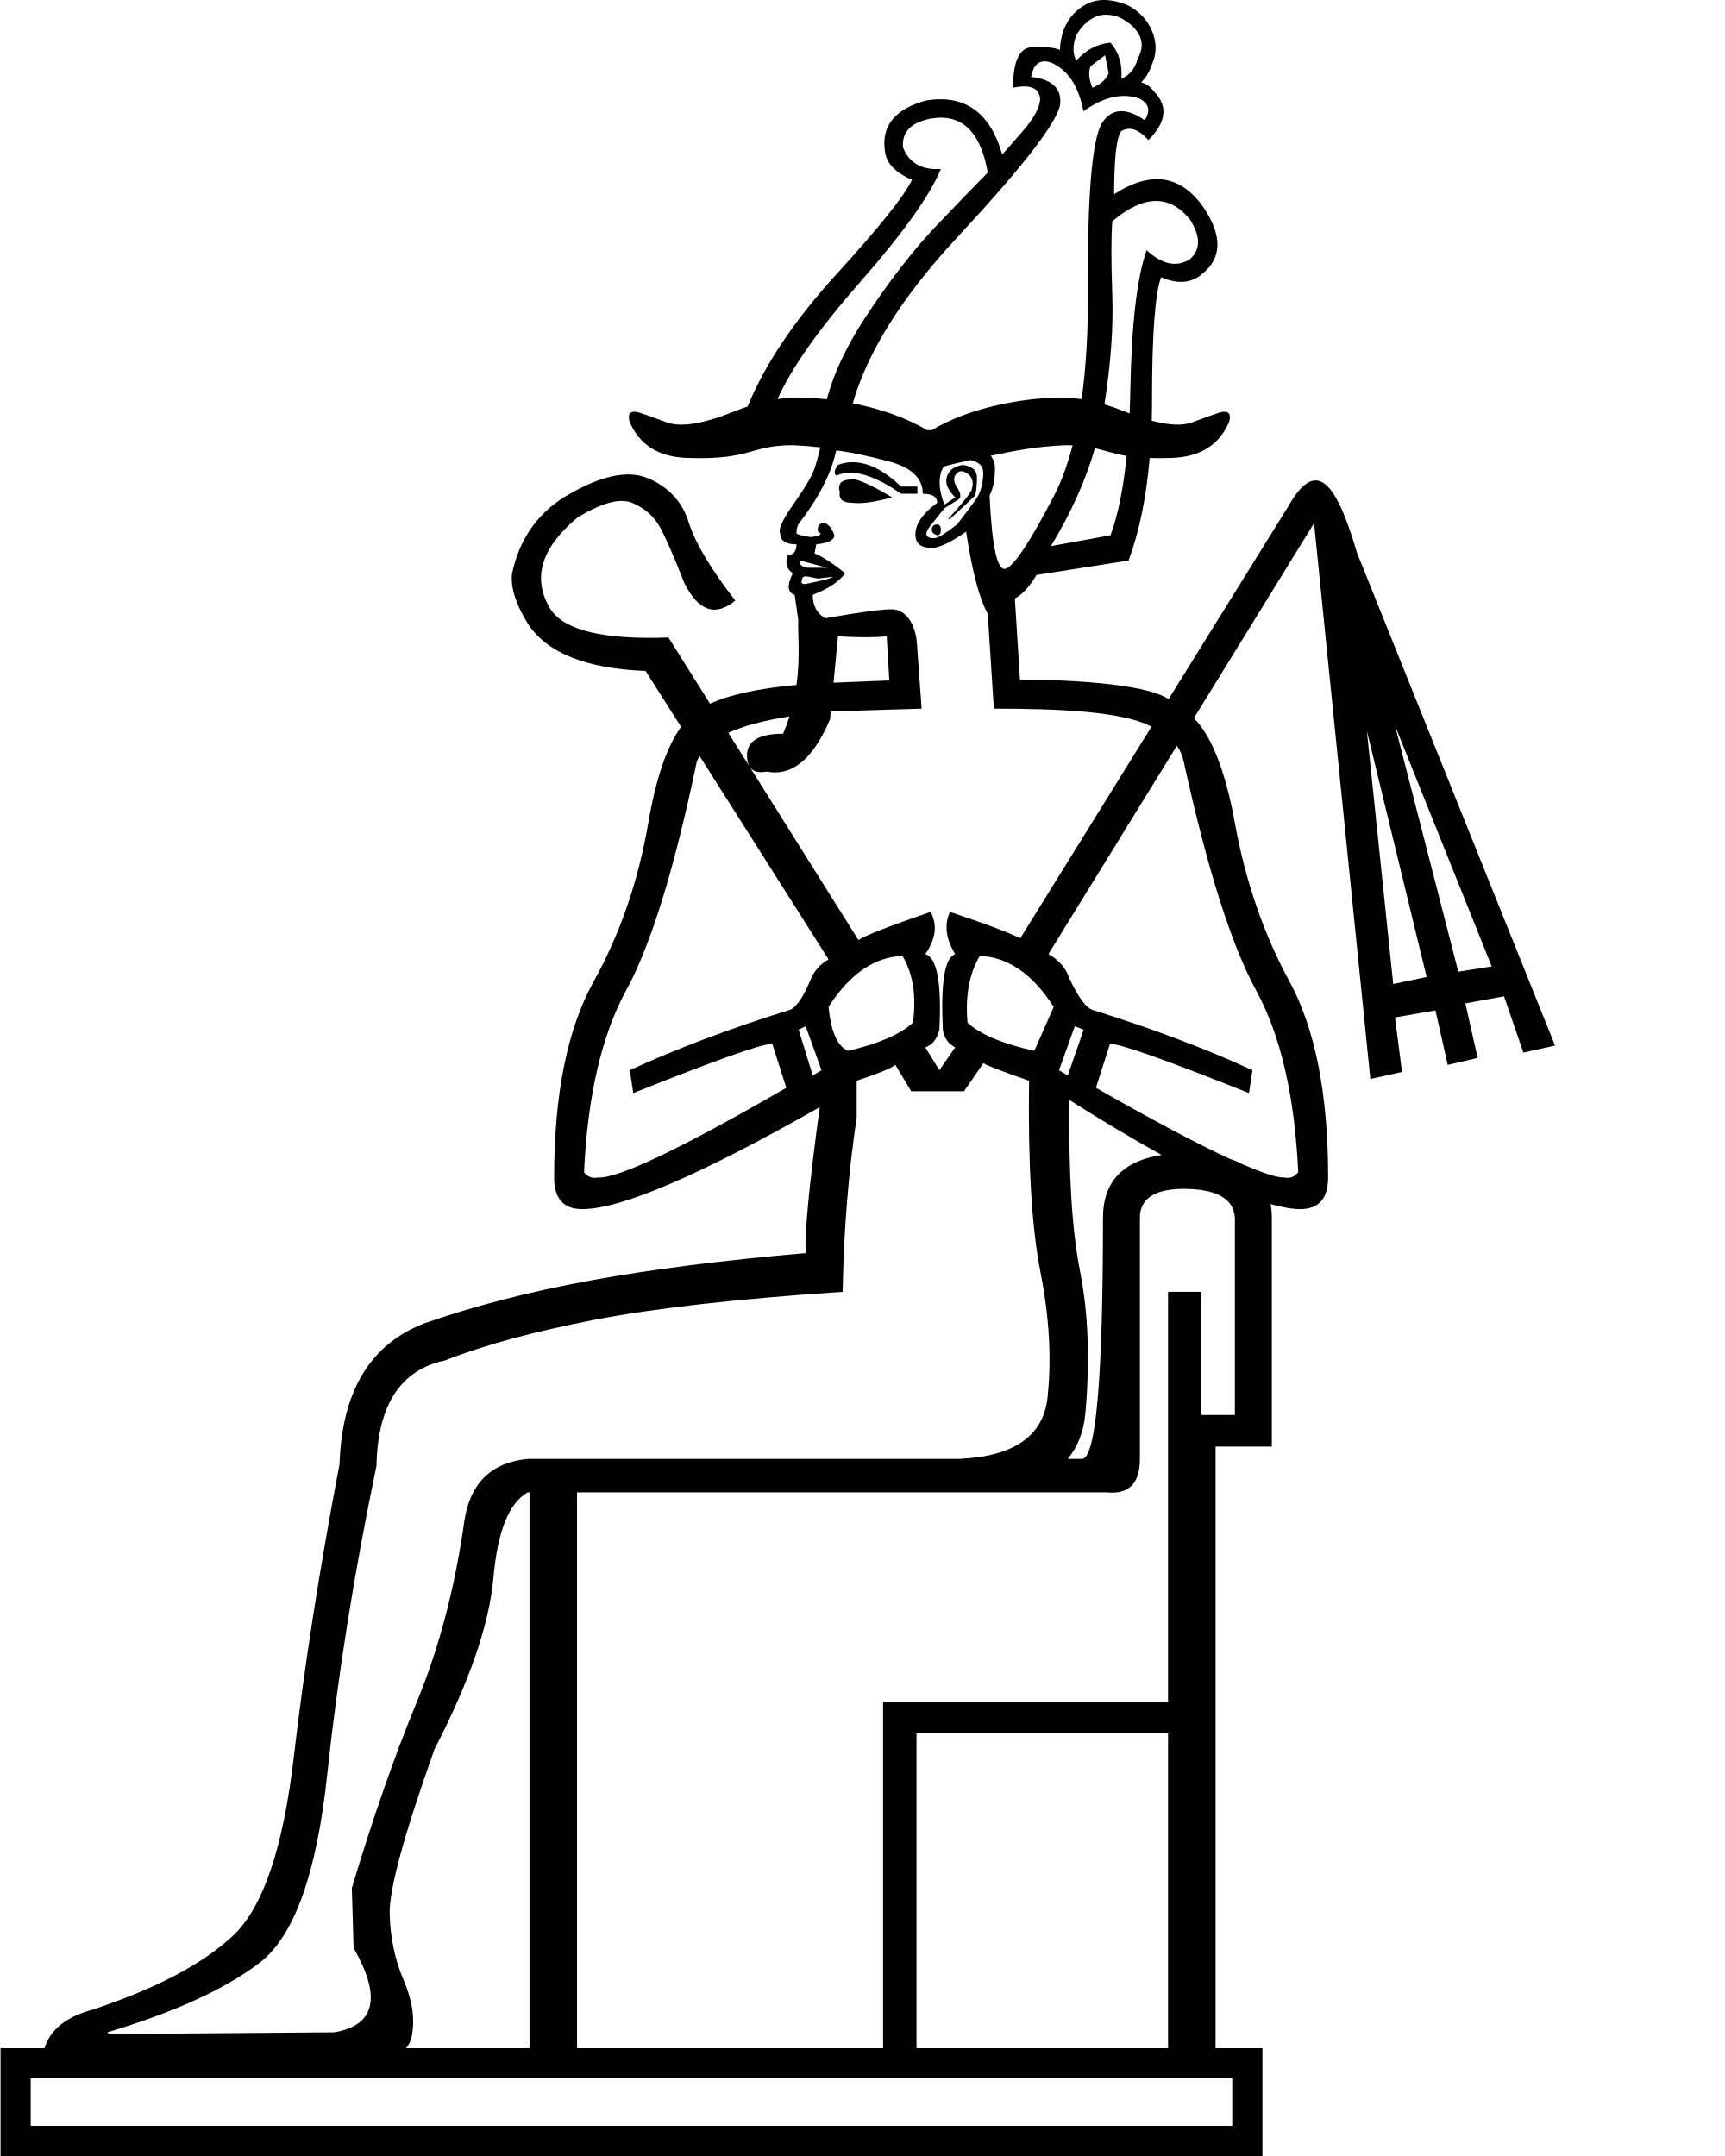
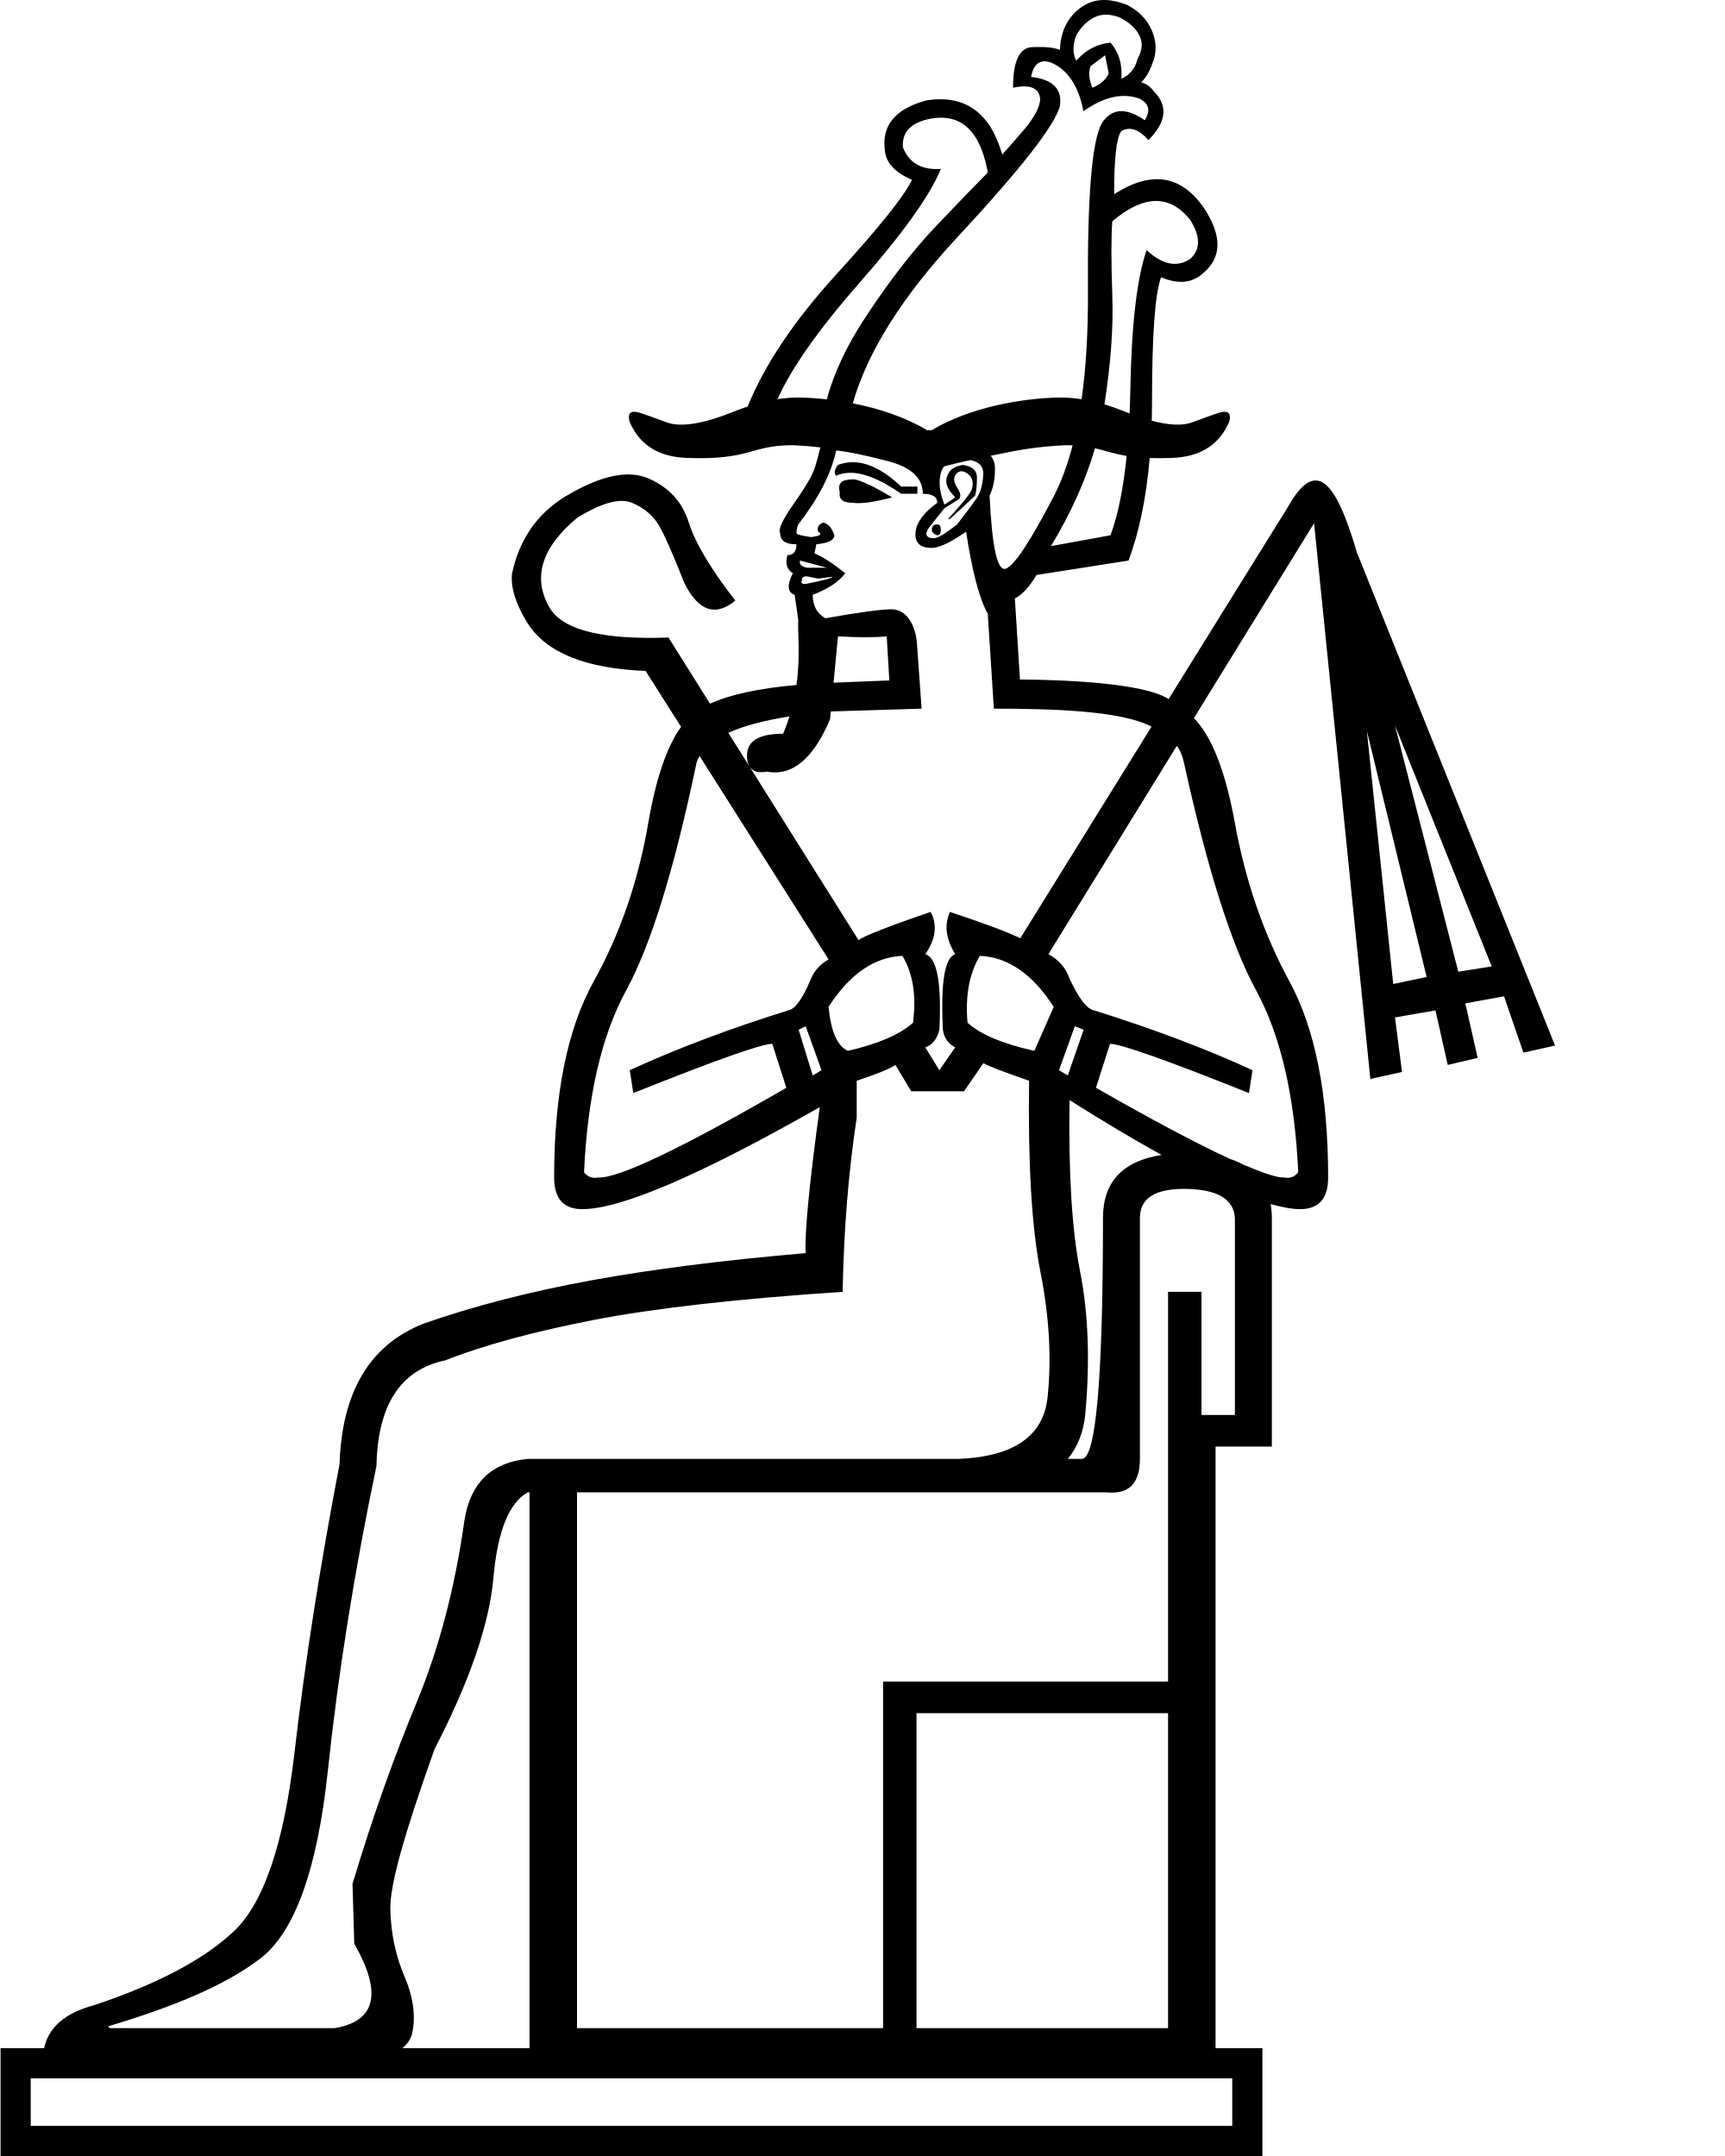
<svg xmlns="http://www.w3.org/2000/svg" width="800" height="1000" version="1.1" id="svg1">
  <defs id="defs1" />
-   <path id="path2275" style="fill:#000000;stroke:none;stroke-width:37.014" d="M 512.508 0.006 C 509.439 -0.064 506.65 0.529 504.139 1.783 C 499.116 4.294 495.488 8.34 493.258 13.92 C 492.141 17.268 491.584 20.336 491.584 23.127 C 488.794 22.021 484.468 21.608 478.609 21.871 C 472.751 22.15 469.82 28.428 469.82 40.703 C 477.632 39.029 481.82 40.702 482.377 45.725 C 482.377 49.63 479.586 54.792 474.006 61.209 C 468.425 67.626 465.358 71.115 464.801 71.672 C 459.221 52.142 447.503 43.769 429.646 46.561 C 415.139 50.466 408.721 58.28 410.395 69.998 C 410.952 75.578 415.137 80.041 422.949 83.389 C 419.601 90.643 407.883 105.291 387.795 127.332 C 368.366 148.649 354.68 169.054 346.734 188.545 C 344.727 189.215 342.69 189.965 340.625 190.797 C 326.176 196.618 315.692 198.318 309.172 195.893 C 302.652 193.466 298.333 191.929 296.219 191.283 C 292.342 190.313 290.935 191.767 291.99 195.648 C 296.572 206.323 305.384 211.906 318.424 212.391 C 348.597 213.514 347.52 206.494 367.734 206.494 C 372.413 206.705 376.535 207.038 380.469 207.5 C 379.563 211.321 378.659 214.591 377.752 217.309 C 376.636 220.656 373.428 226.098 368.127 233.631 C 362.827 241.164 360.73 245.767 361.848 247.441 C 361.848 250.79 364.361 252.463 369.383 252.463 C 369.383 255.811 367.988 257.484 365.197 257.484 C 364.08 261.39 364.914 264.18 367.705 265.854 C 364.914 271.434 365.193 274.781 368.541 275.898 L 370.215 287.617 C 369.845 292.79 371.286 303.944 369.387 317.695 C 351.715 319.299 338.392 322.205 329.287 326.379 L 310.02 295.695 C 280.107 296.783 261.888 292.432 255.361 282.643 C 246.659 268.502 250.738 254.361 267.598 240.221 C 279.019 233.15 287.586 230.838 293.297 233.285 C 299.008 235.733 303.222 239.404 305.941 244.299 C 308.661 249.194 312.467 257.895 317.361 270.404 C 323.888 283.457 331.774 286.177 341.02 278.562 C 329.598 263.878 322.392 251.777 319.4 242.26 C 316.409 232.742 310.154 225.942 300.637 221.863 C 298.257 220.844 295.668 220.258 292.863 220.105 C 284.45 219.647 274.126 223.089 261.889 230.432 C 248.836 238.59 240.677 250.554 237.414 266.326 C 236.87 272.853 239.317 280.466 244.756 289.168 C 253.458 302.765 271.679 310.108 299.416 311.195 L 315.861 337.133 C 309.27 346.262 304.185 361.1 300.637 381.762 C 296.014 408.683 287.587 433.159 275.35 455.186 C 263.113 477.212 256.992 507.532 256.992 546.146 C 256.992 555.936 261.343 560.83 270.045 560.83 C 287.993 560.83 324.703 545.058 380.178 513.514 C 375.283 549.409 373.108 571.981 373.652 581.227 C 335.582 584.49 302.404 588.706 274.123 593.873 C 245.842 599.04 220.009 605.699 196.623 613.857 C 171.605 623.647 158.553 645.403 157.465 679.123 C 148.219 727.527 141.149 772.805 136.254 814.955 C 131.359 857.105 121.976 884.705 108.107 897.758 C 94.239 910.811 72.623 922.232 43.254 932.021 C 30.831 935.334 23.294 941.327 20.645 950 L 0.252 950 L 0.252 1000 L 585.477 1000 L 585.477 950 L 563.736 950 L 563.736 670.965 L 589.842 670.965 L 589.842 564.91 C 589.842 562.626 589.622 560.51 589.285 558.484 C 594.517 559.93 599.178 560.83 602.895 560.83 C 611.596 560.83 615.945 555.936 615.945 546.146 C 615.945 507.532 609.965 477.212 598 455.186 C 586.035 433.159 577.602 408.683 572.707 381.762 C 568.33 357.69 561.984 341.506 553.693 333.088 L 609.422 242.668 L 635.525 500.461 L 650.211 497.197 L 646.947 471.91 L 665.711 468.645 L 671.422 493.936 L 685.289 490.672 L 679.58 465.383 L 697.527 462.121 L 706.5 488.225 L 721.186 484.963 L 629.316 256.324 C 618.983 220.973 609.691 213.028 597.182 235.326 L 541.961 324.262 C 530.247 316.553 491.584 315.303 473.02 315.158 L 470.662 277.572 C 474.01 275.898 477.357 272.272 480.705 266.691 L 523.393 259.996 C 528.358 246.629 531.623 230.777 533.189 212.443 C 536.203 212.544 539.64 212.539 543.621 212.391 C 556.661 211.906 565.473 206.323 570.055 195.648 C 571.11 191.767 569.701 190.313 565.824 191.283 C 563.71 191.929 559.393 193.466 552.873 195.893 C 548.453 197.537 542.209 197.285 534.145 195.139 C 534.23 191.989 534.273 188.779 534.273 185.504 C 534.273 155.372 535.668 136.398 538.459 128.586 C 546.271 131.934 552.689 131.378 557.711 126.914 C 566.637 119.66 566.915 109.615 558.545 96.781 C 547.943 81.157 533.994 78.926 516.695 90.086 C 516.695 73.346 517.812 63.58 520.043 60.789 C 523.949 58.557 528.134 59.953 532.598 64.975 C 540.966 56.605 541.803 49.073 535.107 42.377 C 533.433 40.144 531.479 38.748 529.248 38.191 C 531.479 35.96 533.152 33.17 534.27 29.822 C 536.5 24.8 536.5 19.637 534.27 14.336 C 532.037 9.035 528.133 4.992 522.553 2.201 C 518.926 0.807 515.577 0.075 512.508 0.006 z M 512.92 6.805 C 514.873 6.805 516.965 7.224 519.197 8.061 C 523.661 10.292 526.73 13.082 528.404 16.43 C 530.082 19.778 529.801 23.404 527.57 27.311 L 527.568 27.311 C 526.452 31.775 523.941 34.844 520.035 36.518 C 520.593 29.822 518.92 24.241 515.014 19.777 C 508.876 20.336 503.575 23.127 499.111 28.148 C 497.437 24.801 497.437 20.894 499.111 16.43 C 501.344 12.524 504.133 9.735 507.48 8.061 C 509.154 7.224 510.967 6.805 512.92 6.805 z M 512.504 25.637 L 514.178 34.006 C 513.062 36.796 510.55 39.029 506.645 40.703 C 504.974 36.797 504.691 33.449 505.809 30.658 L 512.504 25.637 z M 484.773 28.455 C 485.578 28.494 486.451 28.672 487.393 28.986 C 495.205 32.334 500.228 39.866 502.459 51.584 C 511.945 44.886 520.592 42.933 528.404 45.725 C 532.869 47.956 533.709 51.306 530.918 55.77 C 521.99 49.632 515.294 50.19 510.83 57.443 C 506.366 65.814 504.289 91.48 504.553 134.445 C 504.677 153.522 503.701 170.427 501.625 185.158 C 498.075 184.609 494.63 184.35 491.287 184.383 L 491.287 184.385 C 473.647 184.701 449.745 188.967 432.08 199.531 L 429.965 199.531 C 419.752 193.423 407.454 189.42 395.486 187.068 C 402.383 163.078 418.51 137.447 443.869 110.174 C 473.443 78.368 489.347 58 491.578 49.072 C 492.694 41.26 488.229 36.799 478.186 35.682 C 479.022 31.077 480.958 28.672 483.992 28.463 C 484.245 28.445 484.505 28.442 484.773 28.455 z M 437.137 54.592 C 448.183 54.958 455.17 63.441 458.1 80.041 C 453.077 85.063 445.127 93.293 434.246 104.732 C 423.365 116.171 412.345 130.401 401.186 147.42 C 392.657 160.427 386.732 173.025 383.418 185.217 C 378.977 184.723 374.71 184.456 370.758 184.385 L 370.758 184.383 C 367.463 184.35 364.066 184.602 360.57 185.135 C 367.143 170.554 379.845 152.542 398.674 131.098 C 418.762 108.22 431.316 90.643 436.338 78.367 C 427.41 78.925 421.551 75.578 418.76 68.324 C 418.202 61.07 422.666 56.606 432.152 54.932 C 433.896 54.653 435.559 54.539 437.137 54.592 z M 535.73 93.225 C 541.729 93.085 547.101 95.944 551.844 101.803 C 556.866 109.615 556.866 115.755 551.844 120.219 C 545.706 124.125 539.01 122.729 531.756 116.033 C 527.293 128.867 524.779 150.348 524.223 180.48 C 524.151 184.367 524.036 188.13 523.881 191.766 C 523.073 191.457 522.252 191.133 521.418 190.797 C 518.281 189.533 515.213 188.457 512.209 187.566 C 515.167 168.582 516.377 151.712 515.852 136.957 C 515.295 121.333 515.295 109.895 515.852 102.641 L 515.852 102.639 C 523.105 96.502 529.732 93.364 535.73 93.225 z M 494.311 206.494 C 495.417 206.494 496.46 206.515 497.447 206.555 C 495.097 215.614 492.165 223.524 488.65 230.283 C 477.77 251.208 470.377 262.366 466.471 263.762 C 462.564 265.157 460.055 253.857 458.938 229.863 L 458.934 229.863 C 460.608 226.515 461.445 222.33 461.445 217.309 C 461.445 214.97 460.784 213 459.461 211.396 C 472.192 208.691 481.004 207.093 494.311 206.494 z M 507.814 207.896 C 512.596 208.985 516.461 210.471 522.51 211.459 C 520.982 226.641 518.484 238.914 515.016 248.277 L 487.395 253.301 C 496.688 237.947 503.495 222.812 507.814 207.896 z M 387.793 208.939 C 393.373 209.497 401.462 211.17 412.064 213.961 C 422.666 216.751 427.969 221.773 427.969 229.027 C 432.434 229.027 434.664 230.42 434.664 233.211 C 428.526 237.675 425.176 242.14 424.619 246.604 C 424.061 251.628 426.572 254.137 432.152 254.137 C 435.5 254.137 440.801 251.626 448.055 246.604 C 450.845 265.017 454.193 277.713 458.1 284.688 L 460.91 328.594 L 461.006 328.578 L 460.99 328.689 C 490.233 328.689 520.684 329.877 534.029 337.055 L 473.18 435.197 C 467.741 432.478 456.865 428.4 440.549 422.961 C 437.829 428.944 438.645 435.471 442.996 442.541 C 438.101 444.173 436.197 455.864 437.285 477.619 C 437.829 481.426 439.733 484.146 442.996 485.777 L 435.654 496.385 L 429.127 485.777 C 432.39 484.69 434.567 481.97 435.654 477.619 C 436.742 455.864 434.566 444.173 429.127 442.541 C 434.022 435.471 434.839 428.944 431.576 422.961 C 412.541 429.487 401.39 433.84 398.127 436.016 L 337.766 339.883 C 344.796 336.715 354.219 334.172 366.152 332.287 C 365.328 334.926 364.347 337.61 363.186 340.32 C 352.026 340.32 346.445 343.669 346.445 350.365 C 346.445 356.502 349.514 359.014 355.652 357.896 C 367.37 360.128 377.135 352.039 384.947 333.625 L 385.293 330.012 C 385.491 329.995 385.691 329.978 385.891 329.961 L 427.461 328.689 L 427.406 328.533 L 425.238 298.318 C 424.762 291.681 421.546 282.925 413.74 282.594 C 408.718 282.594 398.395 283.986 382.771 286.777 C 378.865 284.546 376.912 280.918 376.912 275.896 C 384.166 273.106 389.189 269.76 391.98 265.854 C 386.4 261.39 381.656 258.32 377.75 256.646 L 378.586 252.461 C 384.165 251.902 386.955 250.506 386.955 248.275 C 385.839 244.929 384.164 242.973 381.934 242.416 C 379.688 242.975 378.867 244.371 379.424 246.602 C 381.656 247.719 380.54 248.557 376.076 249.113 C 372.172 248.557 369.938 247.998 369.381 247.441 C 369.381 245.766 369.658 244.373 370.215 243.256 C 379.701 230.98 385.562 219.541 387.793 208.939 z M 450.004 213.412 C 454.219 214.177 456.21 216.451 456 220.236 C 455.722 224.979 454.605 228.744 452.652 231.535 C 450.7 234.325 447.769 238.23 443.863 243.252 C 438.841 247.16 435.494 249.268 433.82 249.531 C 432.145 249.813 430.892 249.53 430.053 248.695 C 429.218 247.858 429.635 246.323 431.309 244.092 L 438.006 235.723 L 444.701 231.537 C 445.818 230.421 445.539 228.607 443.865 226.098 C 442.191 223.587 442.054 221.492 443.449 219.818 C 444.844 218.144 446.658 218.144 448.889 219.818 C 451.119 221.492 451.68 224.004 450.562 227.352 C 449.447 229.583 445.82 234.048 439.682 240.744 L 440.521 240.744 C 446.659 235.164 450.564 231.537 452.238 229.863 C 452.814 227.631 453.078 224.84 453.078 221.492 C 453.078 218.146 450.847 216.192 446.383 215.635 C 443.593 216.192 441.641 217.169 440.523 218.564 C 439.406 219.959 438.85 221.494 438.85 223.168 C 438.85 225.4 440.242 227.91 443.033 230.701 L 438.012 234.049 L 438.004 234.047 C 435.773 228.467 435.211 223.583 436.328 219.398 C 436.648 218.198 437.153 217.172 437.84 216.316 C 441.604 215.291 446.075 214.268 450.004 213.412 z M 395.48 214.379 C 393.144 214.379 390.859 214.798 388.627 215.635 C 386.953 217.865 386.676 219.539 387.793 220.656 C 395.047 217.308 405.09 220.099 417.924 229.027 L 425.457 229.027 L 425.457 225.678 L 417.924 225.678 L 417.922 225.678 C 409.97 218.145 402.49 214.379 395.48 214.379 z M 396.162 222.328 C 392.815 222.328 390.72 222.887 389.885 224.004 C 389.05 225.12 388.908 226.514 389.465 228.188 C 388.907 231.535 390.86 233.211 395.324 233.211 C 399.23 233.771 405.37 232.932 413.74 230.701 L 413.738 230.699 C 405.368 225.677 399.51 222.885 396.162 222.328 z M 434.664 243.256 C 432.986 243.256 432.152 244.092 432.152 245.766 C 432.152 246.879 432.99 247.717 434.664 248.273 C 435.781 248.273 436.338 247.44 436.338 245.766 C 436.338 244.092 435.781 243.256 434.664 243.256 z M 371.053 259.996 L 383.607 263.344 L 374.4 263.344 C 371.609 262.787 370.496 261.67 371.053 259.996 z M 373.773 267.32 C 374.192 267.32 374.681 267.39 375.238 267.529 L 379.422 268.363 L 386.117 267.529 C 386.117 268.086 381.932 269.203 373.562 270.877 C 371.889 270.877 371.334 270.32 371.891 269.203 C 371.891 267.948 372.518 267.32 373.773 267.32 z M 388.629 295.15 C 398.115 295.707 405.648 295.707 411.229 295.15 L 412.439 315.6 L 386.572 316.648 L 388.629 295.15 z M 646.947 336.486 L 691.816 448.25 L 676.316 450.699 L 646.947 336.486 z M 633.895 338.932 L 661.631 453.145 L 646.131 456.408 L 633.895 338.932 z M 545.766 345.947 C 547.26 347.873 548.338 350.337 549.051 353.617 C 559.928 403.109 571.077 438.325 582.498 459.264 C 593.919 480.203 600.447 508.35 602.078 543.701 C 600.446 545.877 598.27 546.69 595.551 546.146 C 592.315 546.349 585.304 543.883 576.428 540.1 C 574.596 539.087 572.57 538.225 570.359 537.504 C 555.508 530.649 535.176 519.922 508.26 504.541 L 514.787 484.145 C 519.682 484.145 541.164 491.76 579.234 506.988 L 580.867 496.385 C 559.656 486.595 535.183 477.346 507.445 468.645 C 504.182 468.101 500.374 463.207 496.023 453.961 C 494.392 449.066 491.127 445.26 486.232 442.541 L 545.766 345.947 z M 324.436 350.648 L 384.26 444.986 C 380.453 447.162 377.731 450.154 376.1 453.961 C 372.293 463.207 368.757 468.101 365.494 468.645 C 337.757 477.346 313.283 486.595 292.072 496.385 L 293.703 506.988 C 331.774 491.76 353.259 484.145 358.154 484.145 L 364.68 504.541 C 315.731 532.822 286.634 546.69 277.389 546.146 C 274.669 546.69 272.493 545.877 270.861 543.701 C 272.493 508.35 279.02 480.203 290.441 459.264 C 301.863 438.325 312.739 403.109 323.072 353.617 C 323.343 352.58 323.922 351.622 324.436 350.648 z M 418.523 443.355 C 423.418 451.514 425.048 461.847 423.416 474.355 C 417.433 479.794 407.371 484.145 393.23 487.408 C 388.336 485.233 385.347 478.435 384.26 467.014 C 394.049 451.785 405.471 443.899 418.523 443.355 z M 454.418 443.355 C 467.471 443.899 478.892 451.785 488.682 467.014 L 479.705 487.408 C 465.021 484.145 454.69 479.794 448.707 474.355 C 447.619 461.847 449.523 451.514 454.418 443.355 z M 373.652 475.986 L 380.996 496.385 L 376.916 498.83 L 370.389 477.619 L 373.652 475.986 z M 498.471 475.986 L 502.549 477.619 L 495.207 498.83 L 491.127 496.385 L 498.471 475.986 z M 456.049 493.119 C 457.68 494.207 464.752 496.927 477.26 501.277 C 476.716 539.892 478.483 569.532 482.562 590.199 C 486.642 610.866 487.73 630.175 485.826 648.123 C 483.923 666.071 470.191 675.586 444.629 676.674 L 244.756 676.674 C 227.896 678.305 218.106 687.825 215.387 705.229 C 211.036 736.229 203.695 764.236 193.361 789.254 C 183.028 814.272 172.965 843.098 163.176 875.73 L 163.992 903.469 C 177.045 926.311 174.051 939.364 155.016 942.627 L 50.596 943.443 L 49.779 942.627 C 80.78 933.381 104.302 922.639 120.346 910.402 C 136.39 898.165 146.859 869.07 151.754 823.113 C 156.649 777.156 164.262 729.43 174.596 679.938 C 175.14 651.656 185.747 635.339 206.414 630.988 C 224.362 623.918 247.34 617.665 275.35 612.227 C 303.359 606.788 341.837 602.437 390.785 599.174 C 391.329 570.349 393.503 543.426 397.311 518.408 L 397.311 501.277 C 407.1 498.014 413.084 495.567 415.26 493.936 L 422.602 506.172 L 447.076 506.172 L 456.049 493.119 z M 496.023 510.25 C 511.886 520.285 525.987 528.643 538.719 535.691 C 520.681 538.514 511.525 548.183 511.525 564.91 C 511.525 639.42 508.261 676.674 501.734 676.674 L 495.197 676.674 C 499.804 671.091 502.601 664.078 503.367 655.463 C 505.543 630.989 504.725 609.1 500.918 589.793 C 497.111 570.486 495.479 543.97 496.023 510.25 z M 550.273 551.449 C 564.686 551.721 572.163 556.208 572.707 564.91 L 572.707 656.281 L 557.209 656.281 L 557.209 599.174 L 541.709 599.174 L 541.709 789.254 L 409.549 789.254 L 409.549 950 L 267.598 950 L 267.598 692.176 L 450.338 692.176 L 513.156 692.176 C 523.49 693.264 528.654 688.095 528.654 676.674 L 528.654 564.91 C 528.654 555.664 535.861 551.177 550.273 551.449 z M 244.756 692.176 L 245.572 692.176 L 245.572 950 L 188.309 950 C 189.636 948.418 190.504 946.641 190.912 944.668 C 192.544 936.782 191.321 928.08 187.242 918.562 C 183.163 909.045 180.989 898.71 180.717 887.561 C 180.445 876.411 187.379 850.986 201.52 811.283 C 217.836 779.739 226.942 753.225 228.846 731.742 C 230.749 710.259 236.054 697.071 244.756 692.176 z M 425.049 803.941 L 541.709 803.941 L 541.709 950 L 425.049 950 L 425.049 803.941 z M 14.252 964 L 571.477 964 L 571.477 986 L 14.252 986 L 14.252 964 z " />
+   <path id="path2275" style="fill:#000000;stroke:none;stroke-width:37.014" d="M 512.508 0.006 C 509.439 -0.064 506.65 0.529 504.139 1.783 C 499.116 4.294 495.488 8.34 493.258 13.92 C 492.141 17.268 491.584 20.336 491.584 23.127 C 488.794 22.021 484.468 21.608 478.609 21.871 C 472.751 22.15 469.82 28.428 469.82 40.703 C 477.632 39.029 481.82 40.702 482.377 45.725 C 482.377 49.63 479.586 54.792 474.006 61.209 C 468.425 67.626 465.358 71.115 464.801 71.672 C 459.221 52.142 447.503 43.769 429.646 46.561 C 415.139 50.466 408.721 58.28 410.395 69.998 C 410.952 75.578 415.137 80.041 422.949 83.389 C 419.601 90.643 407.883 105.291 387.795 127.332 C 368.366 148.649 354.68 169.054 346.734 188.545 C 344.727 189.215 342.69 189.965 340.625 190.797 C 326.176 196.618 315.692 198.318 309.172 195.893 C 302.652 193.466 298.333 191.929 296.219 191.283 C 292.342 190.313 290.935 191.767 291.99 195.648 C 296.572 206.323 305.384 211.906 318.424 212.391 C 348.597 213.514 347.52 206.494 367.734 206.494 C 372.413 206.705 376.535 207.038 380.469 207.5 C 379.563 211.321 378.659 214.591 377.752 217.309 C 376.636 220.656 373.428 226.098 368.127 233.631 C 362.827 241.164 360.73 245.767 361.848 247.441 C 361.848 250.79 364.361 252.463 369.383 252.463 C 369.383 255.811 367.988 257.484 365.197 257.484 C 364.08 261.39 364.914 264.18 367.705 265.854 C 364.914 271.434 365.193 274.781 368.541 275.898 L 370.215 287.617 C 369.845 292.79 371.286 303.945 369.387 317.695 C 351.715 319.299 338.392 322.205 329.287 326.379 L 310.02 295.695 C 280.107 296.783 261.888 292.432 255.361 282.643 C 246.659 268.502 250.738 254.361 267.598 240.221 C 279.019 233.15 287.586 230.838 293.297 233.285 C 299.008 235.733 303.222 239.404 305.941 244.299 C 308.661 249.194 312.467 257.895 317.361 270.404 C 323.888 283.457 331.774 286.177 341.02 278.562 C 329.598 263.878 322.392 251.777 319.4 242.26 C 316.409 232.742 310.154 225.942 300.637 221.863 C 298.257 220.844 295.668 220.258 292.863 220.105 C 284.45 219.647 274.126 223.089 261.889 230.432 C 248.836 238.59 240.677 250.554 237.414 266.326 C 236.87 272.853 239.317 280.466 244.756 289.168 C 253.458 302.765 271.679 310.108 299.416 311.195 L 315.861 337.133 C 309.27 346.262 304.185 361.1 300.637 381.762 C 296.014 408.683 287.587 433.159 275.35 455.186 C 263.113 477.212 256.992 507.532 256.992 546.146 C 256.992 555.936 261.343 560.83 270.045 560.83 C 287.993 560.83 324.703 545.058 380.178 513.514 C 375.283 549.409 373.108 571.981 373.652 581.227 C 335.582 584.49 302.404 588.706 274.123 593.873 C 245.842 599.04 220.009 605.699 196.623 613.857 C 171.605 623.647 158.553 645.403 157.465 679.123 C 148.219 727.527 141.455 770.862 136.561 813.012 C 131.666 855.162 122.285 882.762 108.416 895.814 C 94.547 908.867 72.929 920.289 43.561 930.078 C 30.23 933.633 22.526 940.273 20.449 950 L 0.252 950 L 0.252 1000 L 585.477 1000 L 585.477 950 L 563.736 950 L 563.736 670.965 L 589.842 670.965 L 589.842 564.91 C 589.842 562.626 589.622 560.51 589.285 558.484 C 594.517 559.93 599.178 560.83 602.895 560.83 C 611.596 560.83 615.945 555.936 615.945 546.146 C 615.945 507.532 609.965 477.212 598 455.186 C 586.035 433.159 577.602 408.683 572.707 381.762 C 568.33 357.69 561.984 341.506 553.693 333.088 L 609.422 242.668 L 635.525 500.461 L 650.211 497.197 L 646.947 471.91 L 665.711 468.645 L 671.422 493.936 L 685.289 490.672 L 679.58 465.383 L 697.527 462.121 L 706.5 488.225 L 721.186 484.963 L 629.316 256.324 C 618.983 220.973 609.691 213.028 597.182 235.326 L 541.961 324.262 C 530.247 316.553 491.584 315.301 473.02 315.156 L 470.662 277.572 C 474.01 275.898 477.357 272.272 480.705 266.691 L 523.393 259.996 C 528.358 246.629 531.623 230.777 533.189 212.443 C 536.203 212.544 539.64 212.539 543.621 212.391 C 556.661 211.906 565.473 206.323 570.055 195.648 C 571.11 191.767 569.701 190.313 565.824 191.283 C 563.71 191.929 559.393 193.466 552.873 195.893 C 548.453 197.537 542.209 197.285 534.145 195.139 C 534.23 191.989 534.273 188.779 534.273 185.504 C 534.273 155.372 535.668 136.398 538.459 128.586 C 546.271 131.934 552.689 131.378 557.711 126.914 C 566.637 119.66 566.915 109.615 558.545 96.781 C 547.943 81.157 533.994 78.926 516.695 90.086 C 516.695 73.346 517.812 63.58 520.043 60.789 C 523.949 58.557 528.134 59.953 532.598 64.975 C 540.966 56.605 541.803 49.073 535.107 42.377 C 533.433 40.144 531.479 38.748 529.248 38.191 C 531.479 35.96 533.152 33.17 534.27 29.822 C 536.5 24.8 536.5 19.637 534.27 14.336 C 532.037 9.035 528.133 4.992 522.553 2.201 C 518.926 0.807 515.577 0.075 512.508 0.006 z M 512.92 6.805 C 514.873 6.805 516.965 7.224 519.197 8.061 C 523.661 10.292 526.73 13.082 528.404 16.43 C 530.082 19.778 529.801 23.404 527.57 27.311 L 527.568 27.311 C 526.452 31.775 523.941 34.844 520.035 36.518 C 520.593 29.822 518.92 24.241 515.014 19.777 C 508.876 20.336 503.575 23.127 499.111 28.148 C 497.437 24.801 497.437 20.894 499.111 16.43 C 501.344 12.524 504.133 9.735 507.48 8.061 C 509.154 7.224 510.967 6.805 512.92 6.805 z M 512.504 25.637 L 514.178 34.006 C 513.062 36.796 510.55 39.029 506.645 40.703 C 504.974 36.797 504.691 33.449 505.809 30.658 L 512.504 25.637 z M 484.773 28.455 C 485.578 28.494 486.451 28.672 487.393 28.986 C 495.205 32.334 500.228 39.866 502.459 51.584 C 511.945 44.886 520.592 42.933 528.404 45.725 C 532.869 47.956 533.709 51.306 530.918 55.77 C 521.99 49.632 515.294 50.19 510.83 57.443 C 506.366 65.814 504.289 91.48 504.553 134.445 C 504.677 153.522 503.701 170.427 501.625 185.158 C 498.075 184.609 494.63 184.35 491.287 184.383 L 491.287 184.385 C 473.647 184.701 449.745 188.967 432.08 199.531 L 429.965 199.531 C 419.752 193.423 407.454 189.42 395.486 187.068 C 402.383 163.078 418.51 137.447 443.869 110.174 C 473.443 78.368 489.347 58 491.578 49.072 C 492.694 41.26 488.229 36.799 478.186 35.682 C 479.022 31.077 480.958 28.672 483.992 28.463 C 484.245 28.445 484.505 28.442 484.773 28.455 z M 437.137 54.592 C 448.183 54.958 455.17 63.441 458.1 80.041 C 453.077 85.063 445.127 93.293 434.246 104.732 C 423.365 116.171 412.345 130.401 401.186 147.42 C 392.657 160.427 386.732 173.025 383.418 185.217 C 378.977 184.723 374.71 184.456 370.758 184.385 L 370.758 184.383 C 367.463 184.35 364.066 184.602 360.57 185.135 C 367.143 170.554 379.845 152.542 398.674 131.098 C 418.762 108.22 431.316 90.643 436.338 78.367 C 427.41 78.925 421.551 75.578 418.76 68.324 C 418.202 61.07 422.666 56.606 432.152 54.932 C 433.896 54.653 435.559 54.539 437.137 54.592 z M 535.73 93.225 C 541.729 93.085 547.101 95.944 551.844 101.803 C 556.866 109.615 556.866 115.755 551.844 120.219 C 545.706 124.125 539.01 122.729 531.756 116.033 C 527.293 128.867 524.779 150.348 524.223 180.48 C 524.151 184.367 524.036 188.13 523.881 191.766 C 523.073 191.457 522.252 191.133 521.418 190.797 C 518.281 189.533 515.213 188.457 512.209 187.566 C 515.167 168.582 516.377 151.712 515.852 136.957 C 515.295 121.333 515.295 109.895 515.852 102.641 L 515.852 102.639 C 523.105 96.502 529.732 93.364 535.73 93.225 z M 494.311 206.494 C 495.417 206.494 496.46 206.515 497.447 206.555 C 495.097 215.614 492.165 223.524 488.65 230.283 C 477.77 251.208 470.377 262.366 466.471 263.762 C 462.564 265.157 460.055 253.857 458.938 229.863 L 458.934 229.863 C 460.608 226.515 461.445 222.33 461.445 217.309 C 461.445 214.97 460.784 213 459.461 211.396 C 472.192 208.691 481.004 207.093 494.311 206.494 z M 507.814 207.896 C 512.596 208.985 516.461 210.471 522.51 211.459 C 520.982 226.641 518.484 238.914 515.016 248.277 L 487.395 253.301 C 496.688 237.947 503.495 222.812 507.814 207.896 z M 387.793 208.939 C 393.373 209.497 401.462 211.17 412.064 213.961 C 422.666 216.751 427.969 221.773 427.969 229.027 C 432.434 229.027 434.664 230.42 434.664 233.211 C 428.526 237.675 425.176 242.14 424.619 246.604 C 424.061 251.628 426.572 254.137 432.152 254.137 C 435.5 254.137 440.801 251.626 448.055 246.604 C 450.845 265.017 454.193 277.713 458.1 284.688 L 460.91 328.594 L 461.006 328.578 L 460.99 328.689 C 490.233 328.689 520.684 329.877 534.029 337.055 L 473.18 435.197 C 467.741 432.478 456.865 428.4 440.549 422.961 C 437.829 428.944 438.645 435.471 442.996 442.541 C 438.101 444.173 436.197 455.864 437.285 477.619 C 437.829 481.426 439.733 484.146 442.996 485.777 L 435.654 496.385 L 429.127 485.777 C 432.39 484.69 434.567 481.97 435.654 477.619 C 436.742 455.864 434.566 444.173 429.127 442.541 C 434.022 435.471 434.839 428.944 431.576 422.961 C 412.541 429.487 401.39 433.84 398.127 436.016 L 337.766 339.883 C 344.797 336.715 354.219 334.172 366.152 332.287 C 365.328 334.926 364.347 337.61 363.186 340.32 C 352.026 340.32 346.445 343.669 346.445 350.365 C 346.445 356.502 349.514 359.014 355.652 357.896 C 367.37 360.128 377.135 352.039 384.947 333.625 L 385.293 330.012 C 385.491 329.995 385.691 329.978 385.891 329.961 L 427.461 328.689 L 427.406 328.533 L 425.238 298.318 C 424.762 291.681 421.546 282.925 413.74 282.594 C 408.718 282.594 398.395 283.986 382.771 286.777 C 378.865 284.546 376.912 280.918 376.912 275.896 C 384.166 273.106 389.189 269.76 391.98 265.854 C 386.4 261.39 381.656 258.32 377.75 256.646 L 378.586 252.461 C 384.165 251.902 386.955 250.506 386.955 248.275 C 385.839 244.929 384.164 242.973 381.934 242.416 C 379.688 242.975 378.867 244.371 379.424 246.602 C 381.656 247.719 380.54 248.557 376.076 249.113 C 372.172 248.557 369.938 247.998 369.381 247.441 C 369.381 245.766 369.658 244.373 370.215 243.256 C 379.701 230.98 385.562 219.541 387.793 208.939 z M 450.004 213.412 C 454.219 214.177 456.21 216.451 456 220.236 C 455.722 224.979 454.605 228.744 452.652 231.535 C 450.7 234.325 447.769 238.23 443.863 243.252 C 438.841 247.16 435.494 249.268 433.82 249.531 C 432.145 249.813 430.892 249.53 430.053 248.695 C 429.218 247.858 429.635 246.323 431.309 244.092 L 438.006 235.723 L 444.701 231.537 C 445.818 230.421 445.539 228.607 443.865 226.098 C 442.191 223.587 442.054 221.492 443.449 219.818 C 444.844 218.144 446.658 218.144 448.889 219.818 C 451.119 221.492 451.68 224.004 450.562 227.352 C 449.447 229.583 445.82 234.048 439.682 240.744 L 440.521 240.744 C 446.659 235.164 450.564 231.537 452.238 229.863 C 452.814 227.631 453.078 224.84 453.078 221.492 C 453.078 218.146 450.847 216.192 446.383 215.635 C 443.593 216.192 441.641 217.169 440.523 218.564 C 439.406 219.959 438.85 221.494 438.85 223.168 C 438.85 225.4 440.242 227.91 443.033 230.701 L 438.012 234.049 L 438.004 234.047 C 435.773 228.467 435.211 223.583 436.328 219.398 C 436.648 218.198 437.153 217.172 437.84 216.316 C 441.604 215.291 446.075 214.268 450.004 213.412 z M 395.48 214.379 C 393.144 214.379 390.859 214.798 388.627 215.635 C 386.953 217.865 386.676 219.539 387.793 220.656 C 395.047 217.308 405.09 220.099 417.924 229.027 L 425.457 229.027 L 425.457 225.678 L 417.924 225.678 L 417.922 225.678 C 409.97 218.145 402.49 214.379 395.48 214.379 z M 396.162 222.328 C 392.815 222.328 390.72 222.887 389.885 224.004 C 389.05 225.12 388.908 226.514 389.465 228.188 C 388.907 231.535 390.86 233.211 395.324 233.211 C 399.23 233.771 405.37 232.932 413.74 230.701 L 413.738 230.699 C 405.368 225.677 399.51 222.885 396.162 222.328 z M 434.664 243.256 C 432.986 243.256 432.152 244.092 432.152 245.766 C 432.152 246.879 432.99 247.717 434.664 248.273 C 435.781 248.273 436.338 247.44 436.338 245.766 C 436.338 244.092 435.781 243.256 434.664 243.256 z M 371.053 259.996 L 383.607 263.344 L 374.4 263.344 C 371.609 262.787 370.496 261.67 371.053 259.996 z M 373.773 267.32 C 374.192 267.32 374.681 267.39 375.238 267.529 L 379.422 268.363 L 386.117 267.529 C 386.117 268.086 381.932 269.203 373.562 270.877 C 371.889 270.877 371.334 270.32 371.891 269.203 C 371.891 267.948 372.518 267.32 373.773 267.32 z M 388.629 295.15 C 398.115 295.707 405.648 295.707 411.229 295.15 L 412.439 315.6 L 386.572 316.648 L 388.629 295.15 z M 646.947 336.486 L 691.816 448.25 L 676.316 450.699 L 646.947 336.486 z M 633.895 338.932 L 661.631 453.145 L 646.131 456.408 L 633.895 338.932 z M 545.766 345.947 C 547.26 347.873 548.338 350.337 549.051 353.617 C 559.928 403.109 571.077 438.325 582.498 459.264 C 593.919 480.203 600.447 508.35 602.078 543.701 C 600.446 545.877 598.27 546.69 595.551 546.146 C 592.315 546.349 585.304 543.883 576.428 540.1 C 574.596 539.087 572.57 538.225 570.359 537.504 C 555.508 530.649 535.176 519.922 508.26 504.541 L 514.787 484.145 C 519.682 484.145 541.164 491.76 579.234 506.988 L 580.867 496.385 C 559.656 486.595 535.183 477.346 507.445 468.645 C 504.182 468.101 500.374 463.207 496.023 453.961 C 494.392 449.066 491.127 445.26 486.232 442.541 L 545.766 345.947 z M 324.436 350.648 L 384.26 444.986 C 380.453 447.162 377.731 450.154 376.1 453.961 C 372.293 463.207 368.757 468.101 365.494 468.645 C 337.757 477.346 313.283 486.595 292.072 496.385 L 293.703 506.988 C 331.774 491.76 353.259 484.145 358.154 484.145 L 364.68 504.541 C 315.731 532.822 286.634 546.69 277.389 546.146 C 274.669 546.69 272.493 545.877 270.861 543.701 C 272.493 508.35 279.02 480.203 290.441 459.264 C 301.863 438.325 312.739 403.109 323.072 353.617 C 323.343 352.58 323.922 351.622 324.436 350.648 z M 418.523 443.355 C 423.418 451.514 425.048 461.847 423.416 474.355 C 417.433 479.794 407.371 484.145 393.23 487.408 C 388.336 485.233 385.347 478.435 384.26 467.014 C 394.049 451.785 405.471 443.899 418.523 443.355 z M 454.418 443.355 C 467.471 443.899 478.892 451.785 488.682 467.014 L 479.705 487.408 C 465.021 484.145 454.69 479.794 448.707 474.355 C 447.619 461.847 449.523 451.514 454.418 443.355 z M 373.652 475.986 L 380.996 496.385 L 376.916 498.83 L 370.389 477.619 L 373.652 475.986 z M 498.471 475.986 L 502.549 477.619 L 495.207 498.83 L 491.127 496.385 L 498.471 475.986 z M 456.049 493.119 C 457.68 494.207 464.752 496.927 477.26 501.277 C 476.716 539.892 478.483 569.532 482.562 590.199 C 486.642 610.866 487.73 630.175 485.826 648.123 C 483.923 666.071 470.191 675.586 444.629 676.674 L 244.756 676.674 C 227.896 678.305 218.106 687.825 215.387 705.229 C 211.036 736.229 203.695 764.236 193.361 789.254 C 183.028 814.272 173.274 841.155 163.484 873.787 L 164.299 901.525 C 177.352 924.368 174.36 937.42 155.324 940.684 L 50.904 940.684 L 50.086 939.869 C 81.086 930.623 104.608 920.694 120.652 908.457 C 136.696 896.22 147.168 867.127 152.062 821.17 C 156.957 775.213 164.262 729.43 174.596 679.938 C 175.14 651.656 185.747 635.339 206.414 630.988 C 224.362 623.918 247.34 617.665 275.35 612.227 C 303.359 606.788 341.837 602.437 390.785 599.174 C 391.329 570.349 393.503 543.426 397.311 518.408 L 397.311 501.277 C 407.1 498.014 413.084 495.567 415.26 493.936 L 422.602 506.172 L 447.076 506.172 L 456.049 493.119 z M 496.023 510.25 C 511.886 520.285 525.987 528.643 538.719 535.691 C 520.681 538.514 511.525 548.183 511.525 564.91 C 511.525 639.42 508.261 676.674 501.734 676.674 L 495.197 676.674 C 499.804 671.091 502.601 664.078 503.367 655.463 C 505.543 630.989 504.725 609.1 500.918 589.793 C 497.111 570.486 495.479 543.97 496.023 510.25 z M 550.273 551.449 C 564.686 551.721 572.163 556.208 572.707 564.91 L 572.707 656.281 L 557.209 656.281 L 557.209 599.174 L 541.709 599.174 L 541.709 779.938 L 409.549 779.938 L 409.549 940.684 L 267.598 940.684 L 267.598 692.176 L 450.338 692.176 L 513.156 692.176 C 523.49 693.264 528.654 688.095 528.654 676.674 L 528.654 564.91 C 528.654 555.664 535.861 551.177 550.273 551.449 z M 244.756 692.176 L 245.572 692.176 L 245.572 950 L 186.633 950 C 189.106 947.976 190.636 945.55 191.221 942.723 C 192.852 934.837 191.63 926.135 187.551 916.617 C 183.472 907.099 181.295 896.765 181.023 885.615 C 180.752 874.466 187.379 850.986 201.52 811.283 C 217.836 779.739 226.942 753.225 228.846 731.742 C 230.749 710.259 236.054 697.071 244.756 692.176 z M 425.049 794.625 L 541.709 794.625 L 541.709 940.684 L 425.049 940.684 L 425.049 794.625 z M 14.252 964 L 571.477 964 L 571.477 986 L 14.252 986 L 14.252 964 z " />
</svg>
